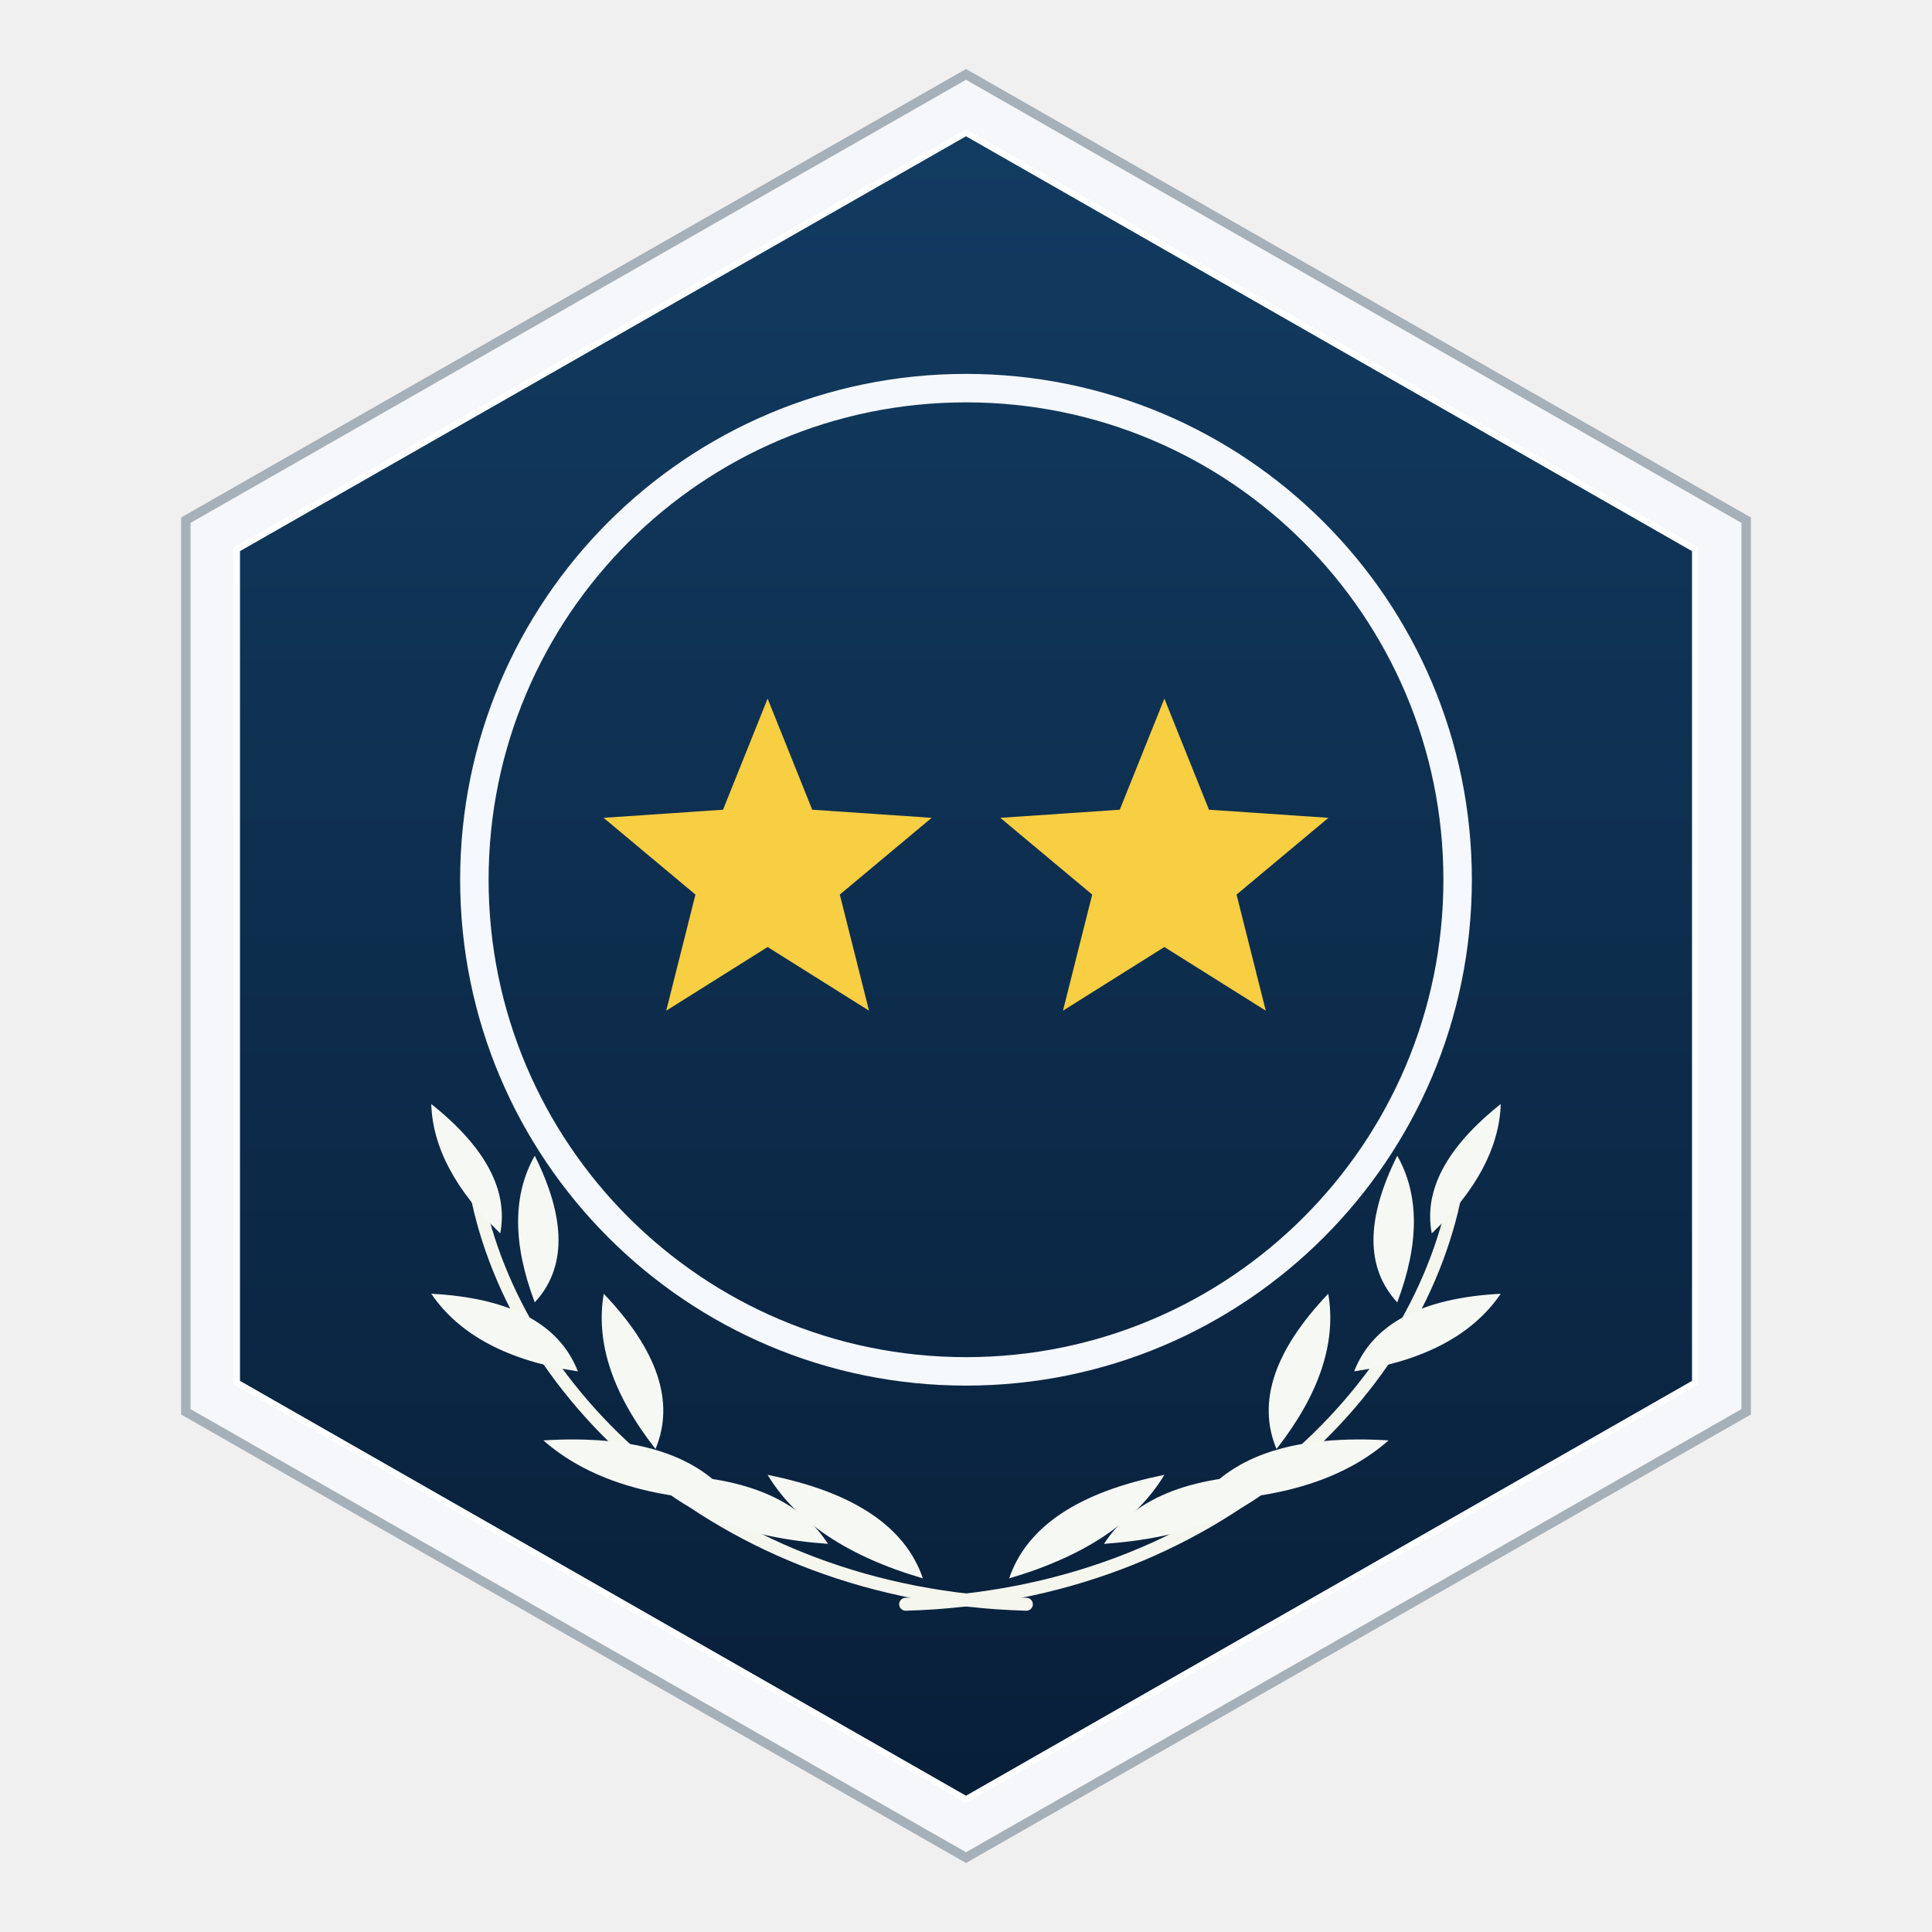
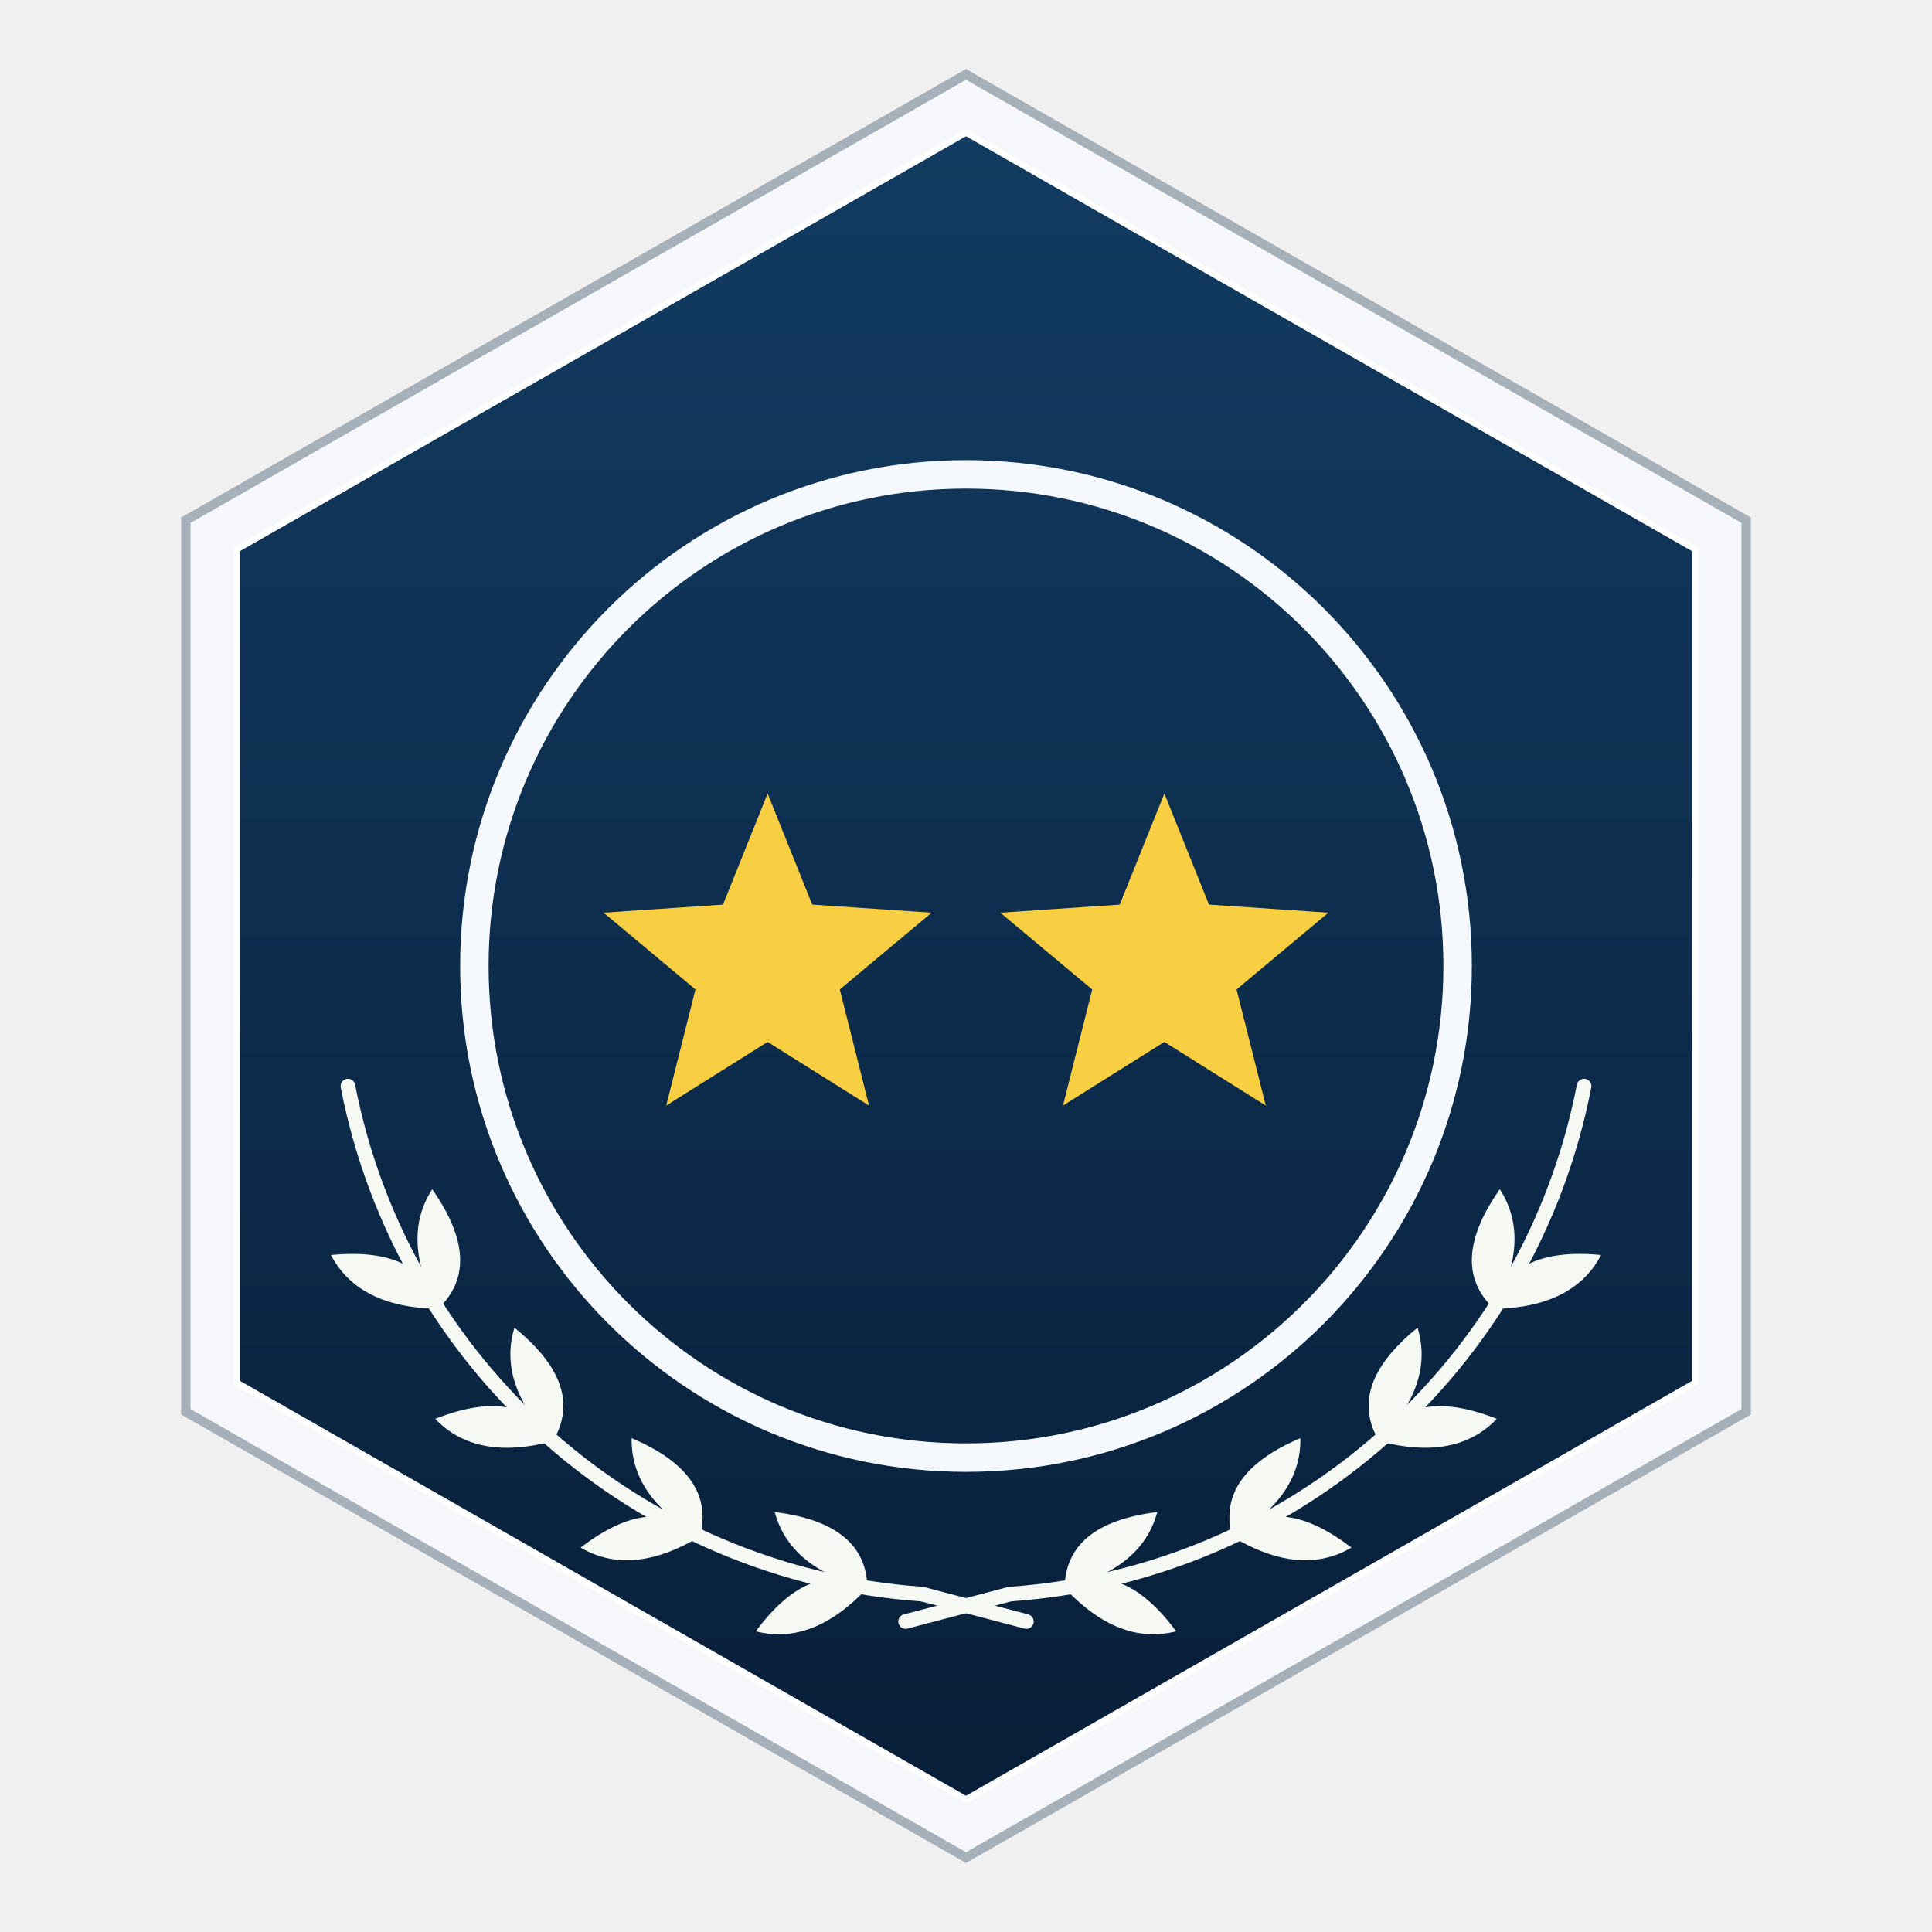
<svg xmlns="http://www.w3.org/2000/svg" viewBox="0 0 224 224" width="896" height="896">
  <defs>
    <linearGradient id="steel" x1="0" y1="0" x2="1" y2="1" gradientUnits="objectBoundingBox">
      <stop offset="0" stop-color="#fafcfd" />
      <stop offset=".28" stop-color="#b3bdc6" />
      <stop offset=".5" stop-color="#f4f7fa" />
      <stop offset=".72" stop-color="#8a959f" />
      <stop offset="1" stop-color="#dfe6ec" />
    </linearGradient>
    <linearGradient id="silverFace" x1="0" y1="0" x2="0.85" y2="1">
      <stop stop-color="#ffffff" />
      <stop offset=".48" stop-color="#e0e7ed" />
      <stop offset="1" stop-color="#a9b4bf" />
    </linearGradient>
    <linearGradient id="silverDark" x1="0" y1="0" x2="1" y2="1">
      <stop stop-color="#26313b" />
      <stop offset=".5" stop-color="#7e8a96" />
      <stop offset="1" stop-color="#1c252d" />
    </linearGradient>
    <linearGradient id="charcoal" x1="0" y1="0" x2="0" y2="1">
      <stop stop-color="#20252b" />
      <stop offset="1" stop-color="#0c1015" />
    </linearGradient>
    <linearGradient id="army" x1="0" y1="0" x2="0" y2="1">
      <stop stop-color="#355537" />
      <stop offset="1" stop-color="#1c3526" />
    </linearGradient>
    <linearGradient id="sapphire" x1="0" y1="0" x2="0" y2="1">
      <stop stop-color="#123b61" />
      <stop offset="1" stop-color="#081f39" />
    </linearGradient>
    <linearGradient id="ruby" x1="0" y1="0" x2="0" y2="1">
      <stop stop-color="#a72436" />
      <stop offset="1" stop-color="#700d21" />
    </linearGradient>
    <linearGradient id="obsidian" x1="0" y1="0" x2="0" y2="1">
      <stop stop-color="#1e2225" />
      <stop offset="1" stop-color="#070b0e" />
    </linearGradient>
    <linearGradient id="crimson" x1="0" y1="0" x2="0" y2="1">
      <stop stop-color="#aa1830" />
      <stop offset="1" stop-color="#5c091b" />
    </linearGradient>
    <linearGradient id="gold" x1="0" y1="0" x2=".8" y2="1">
      <stop stop-color="#fff0a7" />
      <stop offset=".35" stop-color="#f5d66d" />
      <stop offset=".7" stop-color="#dfaf3e" />
      <stop offset="1" stop-color="#b88124" />
    </linearGradient>
    <linearGradient id="supremeGold" x1="0" y1="0" x2="1" y2="1">
      <stop stop-color="#fff5b8" />
      <stop offset=".28" stop-color="#f8db75" />
      <stop offset=".6" stop-color="#eabd4b" />
      <stop offset="1" stop-color="#a7681c" />
    </linearGradient>
  </defs>
  <polygon points="112,8 203,60 203,164 112,216 21,164 21,60" fill="#a6b0b8" />
  <polygon points="112,9.248 201.908,60.624 201.908,163.376 112,214.752 22.092,163.376 22.092,60.624" fill="#f5f7fa" />
  <polygon points="112,14.968 196.903,63.484 196.903,160.516 112,209.032 27.097,160.516 27.097,63.484" fill="#ffffff" />
  <polygon points="112,15.8 196.175,63.9 196.175,160.1 112,208.2 27.825,160.1 27.825,63.9" fill="url(#sapphire)" />
-   <circle cx="112" cy="102" r="57" fill="none" stroke="#f5f8fc" stroke-width="3.3" />
-   <g>
-     <path d="M119 186 C83 185 59 161 55 137" fill="none" stroke="#f5f6ed" stroke-width="1.5" stroke-linecap="round" />
-     <path d="M107 183 Q103.917 173.974 89 171 Q93.948 179.178 107 183Z" fill="#f6f8f4" />
-     <path d="M96 179 Q90.715 170.78 75 171 Q81.955 177.994 96 179Z" fill="#f6f8f4" />
-     <path d="M85 174 Q79.059 166.023 63 167 Q70.569 173.669 85 174Z" fill="#f6f8f4" />
-     <path d="M76 168 Q79.402 159.866 70 150 Q68.548 158.484 76 168Z" fill="#f6f8f4" />
-     <path d="M67 159 Q63.764 150.724 50 150 Q54.9 157.188 67 159Z" fill="#f6f8f4" />
-     <path d="M62 151 Q67.51 145.05 62 134 Q58.143 140.8 62 151Z" fill="#f6f8f4" />
-     <path d="M58 143 Q59.422 135.498 50 128 Q50.245 135.576 58 143Z" fill="#f6f8f4" />
-   </g>
-   <g transform="translate(224 0) scale(-1 1)">
-     <path d="M119 186 C83 185 59 161 55 137" fill="none" stroke="#f5f6ed" stroke-width="1.5" stroke-linecap="round" />
-     <path d="M107 183 Q103.917 173.974 89 171 Q93.948 179.178 107 183Z" fill="#f6f8f4" />
-     <path d="M96 179 Q90.715 170.78 75 171 Q81.955 177.994 96 179Z" fill="#f6f8f4" />
-     <path d="M85 174 Q79.059 166.023 63 167 Q70.569 173.669 85 174Z" fill="#f6f8f4" />
-     <path d="M76 168 Q79.402 159.866 70 150 Q68.548 158.484 76 168Z" fill="#f6f8f4" />
-     <path d="M67 159 Q63.764 150.724 50 150 Q54.9 157.188 67 159Z" fill="#f6f8f4" />
-     <path d="M62 151 Q67.51 145.05 62 134 Q58.143 140.8 62 151Z" fill="#f6f8f4" />
-     <path d="M58 143 Q59.422 135.498 50 128 Q50.245 135.576 58 143Z" fill="#f6f8f4" />
+   <circle cx="112" cy="112" r="57" fill="none" data-officer-ring="field" stroke="#f5f8fc" stroke-width="3.3" />
+   <g data-laurel="lower">
+     <g>
+       <path d="M106.908,184.822 A73 73 0 0 1 40.341,125.929" fill="none" stroke="#f6f8f4" stroke-width="1.7" stroke-linecap="round" />
+       <path d="M100.58 184.101 Q100.422 176.611 89.823 175.31 Q91.601 181.916 100.58 184.101Z" fill="#f6f8f4" />
+       <path d="M100.58 184.101 Q93.982 180.552 87.633 189.138 Q94.258 190.842 100.58 184.101Z" fill="#f6f8f4" />
+       <path d="M81.149 178.16 Q83.062 170.917 73.232 166.745 Q73.12 173.585 81.149 178.16Z" fill="#f6f8f4" />
+       <path d="M81.149 178.16 Q75.785 172.93 67.315 179.433 Q73.214 182.897 81.149 178.16Z" fill="#f6f8f4" />
+       <path d="M64.108 167.094 Q67.943 160.658 59.644 153.938 Q57.651 160.483 64.108 167.094Z" fill="#f6f8f4" />
+       <path d="M64.108 167.094 Q60.393 160.587 50.459 164.504 Q55.175 169.46 64.108 167.094Z" fill="#f6f8f4" />
+       <path d="M50.777 151.759 Q56.238 146.629 50.112 137.882 Q46.393 143.624 50.777 151.759Z" fill="#f6f8f4" />
+       <path d="M50.777 151.759 Q49 144.48 38.371 145.507 Q41.538 151.571 50.777 151.759Z" fill="#f6f8f4" />
+       <path d="M106.908,184.822 L119 188" fill="none" stroke="#f6f8f4" stroke-width="1.7" stroke-linecap="round" />
+     </g>
+     <g transform="translate(224 0) scale(-1 1)">
+       <path d="M106.908,184.822 A73 73 0 0 1 40.341,125.929" fill="none" stroke="#f6f8f4" stroke-width="1.7" stroke-linecap="round" />
+       <path d="M100.58 184.101 Q100.422 176.611 89.823 175.31 Q91.601 181.916 100.58 184.101Z" fill="#f6f8f4" />
+       <path d="M100.58 184.101 Q93.982 180.552 87.633 189.138 Q94.258 190.842 100.58 184.101Z" fill="#f6f8f4" />
+       <path d="M81.149 178.16 Q83.062 170.917 73.232 166.745 Q73.12 173.585 81.149 178.16Z" fill="#f6f8f4" />
+       <path d="M81.149 178.16 Q75.785 172.93 67.315 179.433 Q73.214 182.897 81.149 178.16Z" fill="#f6f8f4" />
+       <path d="M64.108 167.094 Q67.943 160.658 59.644 153.938 Q57.651 160.483 64.108 167.094Z" fill="#f6f8f4" />
+       <path d="M64.108 167.094 Q60.393 160.587 50.459 164.504 Q55.175 169.46 64.108 167.094Z" fill="#f6f8f4" />
+       <path d="M50.777 151.759 Q56.238 146.629 50.112 137.882 Q46.393 143.624 50.777 151.759Z" fill="#f6f8f4" />
+       <path d="M50.777 151.759 Q49 144.48 38.371 145.507 Q41.538 151.571 50.777 151.759Z" fill="#f6f8f4" />
+       <path d="M106.908,184.822 L119 188" fill="none" stroke="#f6f8f4" stroke-width="1.7" stroke-linecap="round" />
+     </g>
  </g>
  <g data-star-count="2" data-star-radius="20">
-     <polygon points="89,81 94.173,93.881 108.021,94.82 97.369,103.719 100.756,117.18 89,109.8 77.244,117.18 80.631,103.719 69.979,94.82 83.827,93.881" fill="#f8ce42" data-star-style="flat" />
-     <polygon points="135,81 140.173,93.881 154.021,94.82 143.369,103.719 146.756,117.18 135,109.8 123.244,117.18 126.631,103.719 115.979,94.82 129.827,93.881" fill="#f8ce42" data-star-style="flat" />
+     <polygon points="89,92 94.173,104.881 108.021,105.82 97.369,114.719 100.756,128.18 89,120.8 77.244,128.18 80.631,114.719 69.979,105.82 83.827,104.881" fill="#f8ce42" data-star-style="flat" />
+     <polygon points="135,92 140.173,104.881 154.021,105.82 143.369,114.719 146.756,128.18 135,120.8 123.244,128.18 126.631,114.719 115.979,105.82 129.827,104.881" fill="#f8ce42" data-star-style="flat" />
  </g>
</svg>
